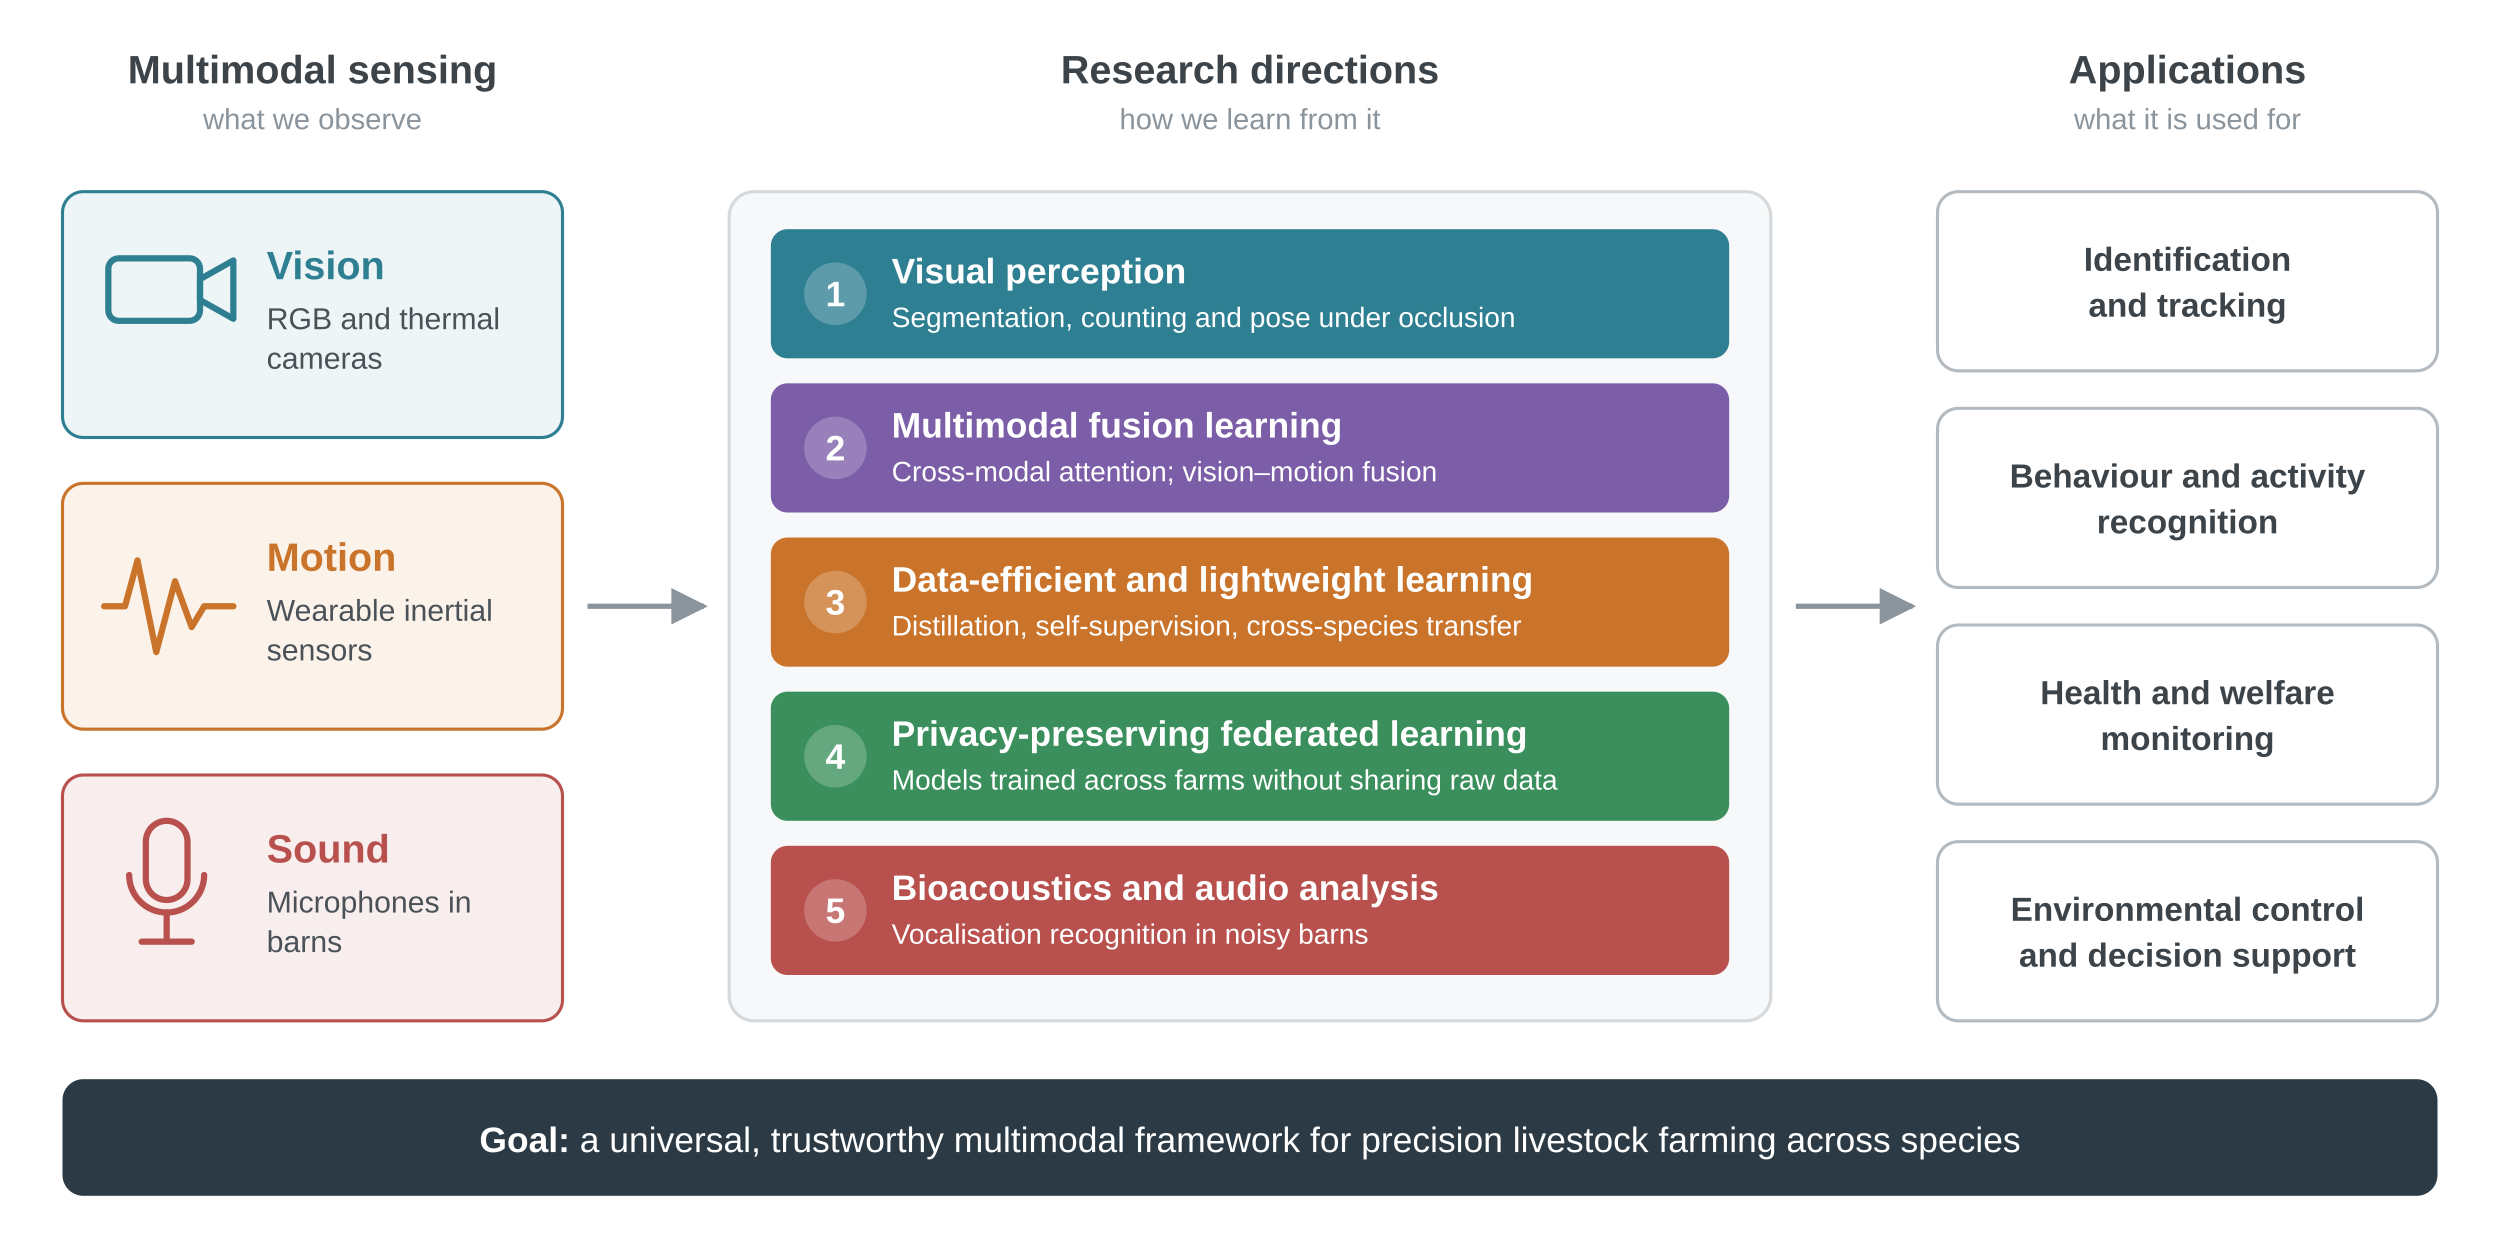
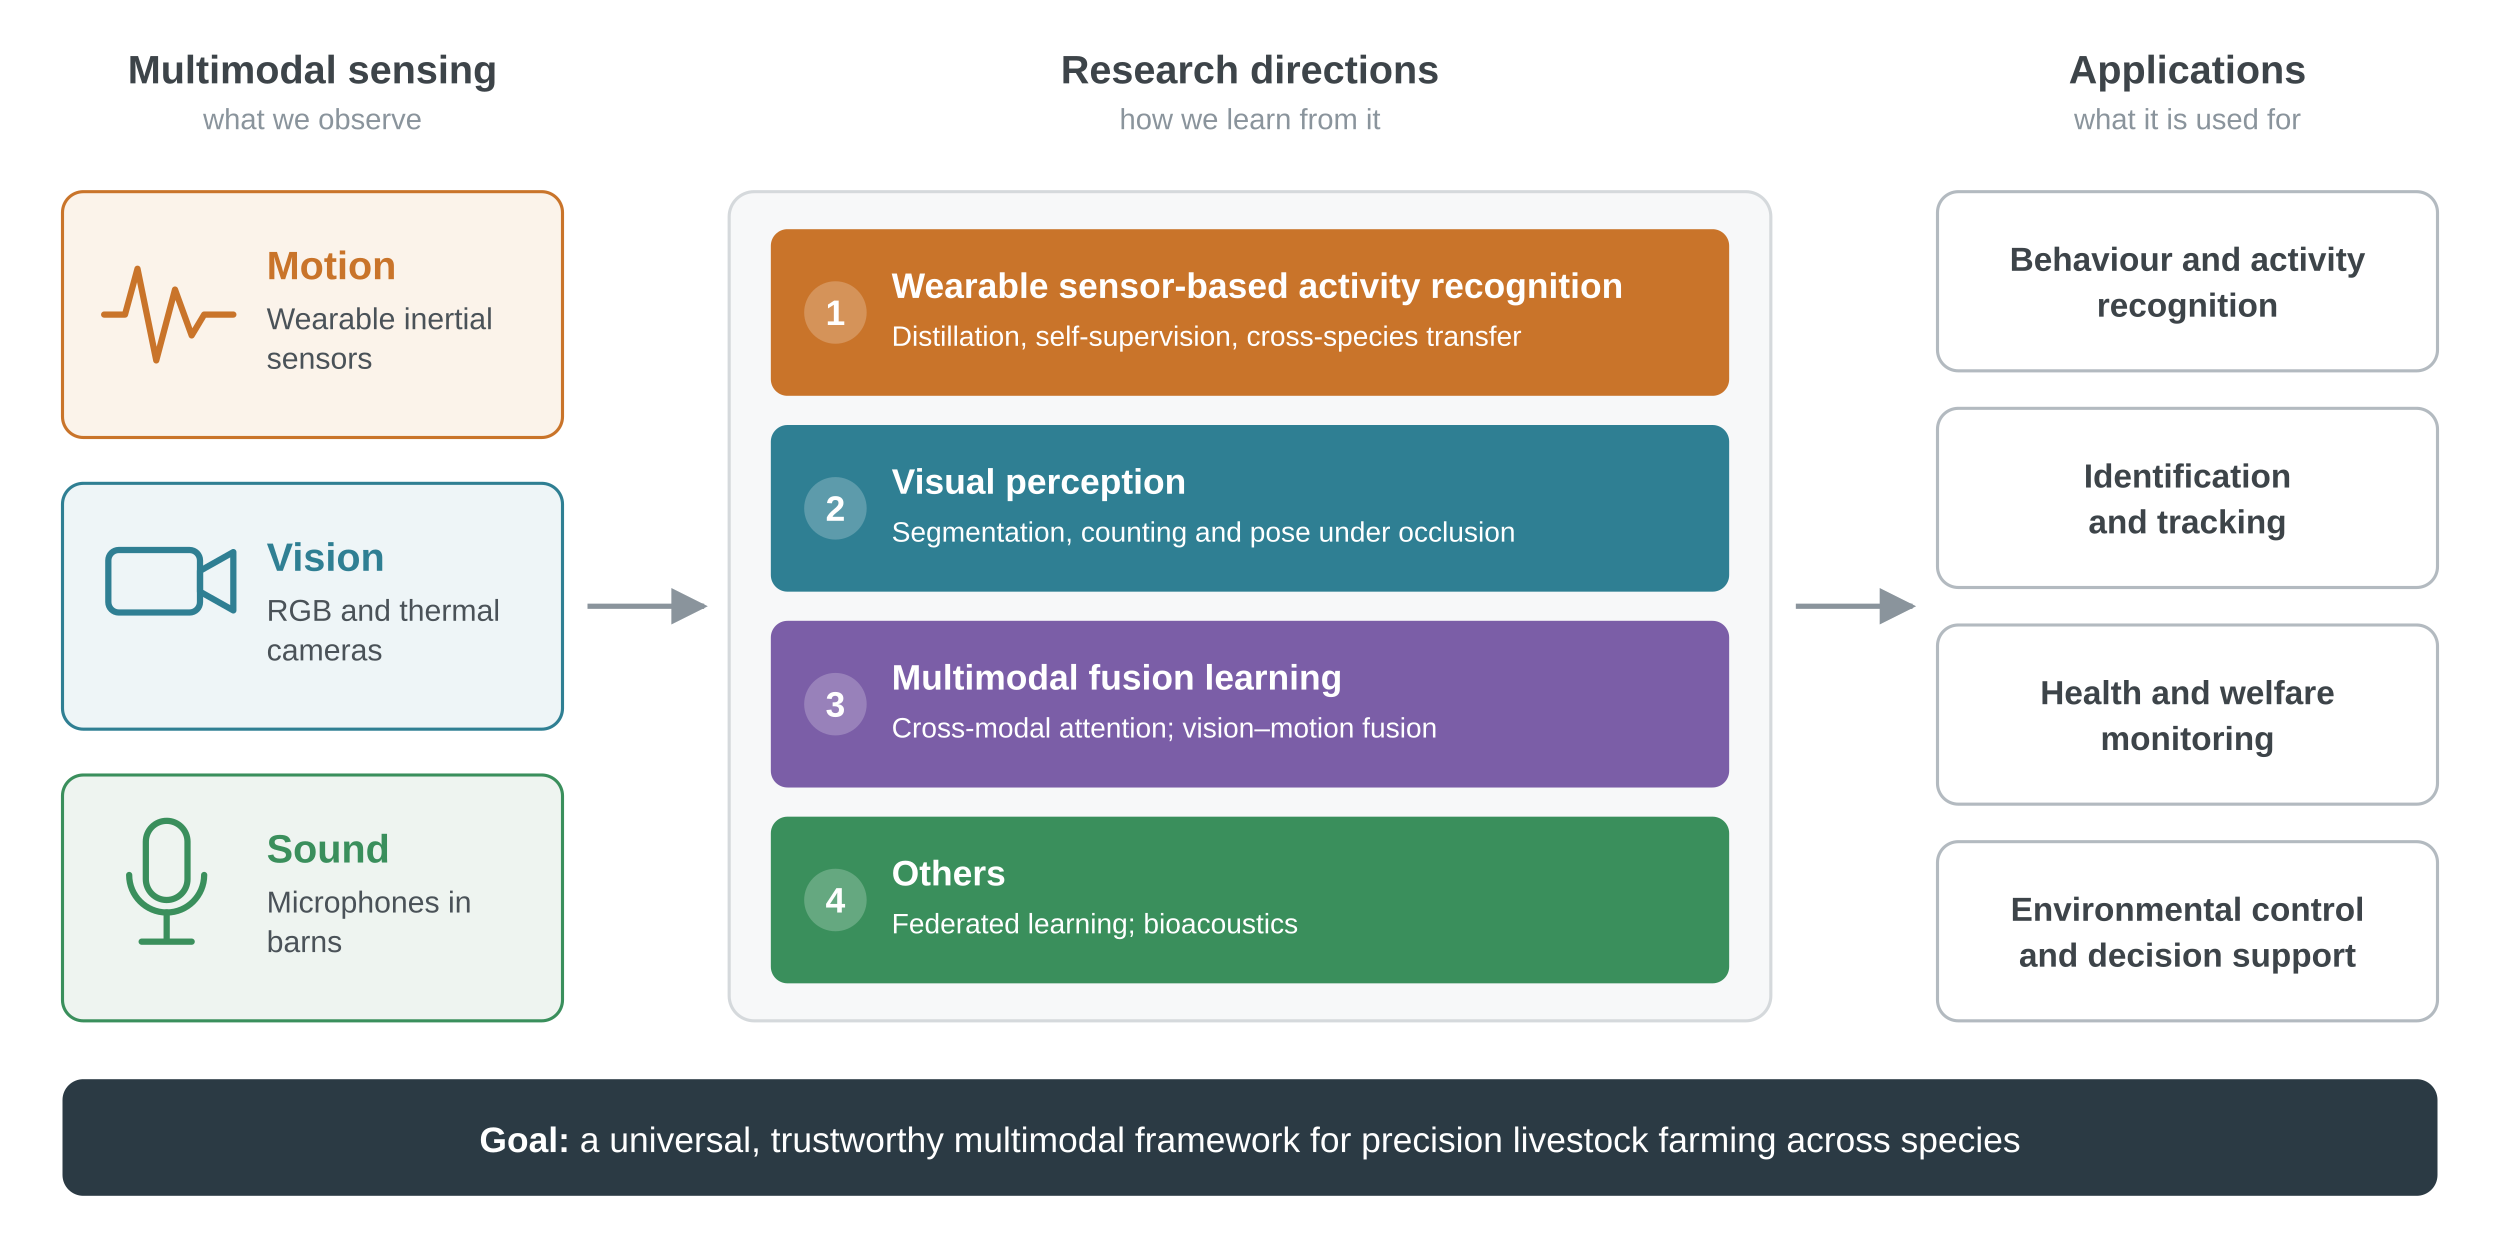
<svg xmlns="http://www.w3.org/2000/svg" viewBox="0 0 1200 600" font-family="'Segoe UI', 'Helvetica Neue', Arial, sans-serif" role="img" aria-labelledby="t d">
  <defs>
    <marker id="arrow" viewBox="0 0 10 10" refX="9" refY="5" markerWidth="7" markerHeight="7" orient="auto-start-reverse">
      <path d="M0 0 L10 5 L0 10 z" fill="#8a949c" />
    </marker>
  </defs>
  <rect width="1200" height="600" fill="#ffffff" />
  <g font-size="19" font-weight="700" fill="#3d4449" text-anchor="middle">
    <text x="150" y="40">Multimodal sensing</text>
    <text x="600" y="40">Research directions</text>
    <text x="1050" y="40">Applications</text>
  </g>
  <g fill="#8a949c" font-size="14" text-anchor="middle">
    <text x="150" y="62">what we observe</text>
    <text x="600" y="62">how we learn from it</text>
    <text x="1050" y="62">what it is used for</text>
  </g>
  <g>
-     <rect x="30" y="92" width="240" height="118" rx="10" fill="#eef5f7" stroke="#2f7f93" stroke-width="1.5" />
-     <g transform="translate(52,116)" fill="none" stroke="#2f7f93" stroke-width="3" stroke-linejoin="round">
+     <rect x="30" y="92" width="240" height="118" rx="10" fill="#fbf3ea" stroke="#c9742a" stroke-width="1.5" />
+     <path d="M50 151 h10 l6 -22 l9 44 l9 -34 l8 22 l6 -10 h14" fill="none" stroke="#c9742a" stroke-width="3" stroke-linejoin="round" stroke-linecap="round" />
+     <text x="128" y="134" font-size="19" font-weight="700" fill="#c9742a">Motion</text>
+     <text x="128" y="158" font-size="14.5" fill="#4a5258">Wearable inertial</text>
+     <text x="128" y="177" font-size="14.5" fill="#4a5258">sensors</text>
+     <rect x="30" y="232" width="240" height="118" rx="10" fill="#eef5f7" stroke="#2f7f93" stroke-width="1.5" />
+     <g transform="translate(52,256)" fill="none" stroke="#2f7f93" stroke-width="3" stroke-linejoin="round">
      <rect x="0" y="8" width="44" height="30" rx="5" />
      <path d="M44 18 L60 9 L60 37 L44 28 z" />
    </g>
-     <text x="128" y="134" font-size="19" font-weight="700" fill="#2f7f93">Vision</text>
-     <text x="128" y="158" font-size="14.5" fill="#4a5258">RGB and thermal</text>
-     <text x="128" y="177" font-size="14.5" fill="#4a5258">cameras</text>
-     <rect x="30" y="232" width="240" height="118" rx="10" fill="#fbf3ea" stroke="#c9742a" stroke-width="1.5" />
-     <path d="M50 291 h10 l6 -22 l9 44 l9 -34 l8 22 l6 -10 h14" fill="none" stroke="#c9742a" stroke-width="3" stroke-linejoin="round" stroke-linecap="round" />
-     <text x="128" y="274" font-size="19" font-weight="700" fill="#c9742a">Motion</text>
-     <text x="128" y="298" font-size="14.5" fill="#4a5258">Wearable inertial</text>
-     <text x="128" y="317" font-size="14.5" fill="#4a5258">sensors</text>
-     <rect x="30" y="372" width="240" height="118" rx="10" fill="#f9eeee" stroke="#b8504d" stroke-width="1.5" />
-     <g transform="translate(62,394)" fill="none" stroke="#b8504d" stroke-width="3" stroke-linecap="round">
+     <text x="128" y="274" font-size="19" font-weight="700" fill="#2f7f93">Vision</text>
+     <text x="128" y="298" font-size="14.5" fill="#4a5258">RGB and thermal</text>
+     <text x="128" y="317" font-size="14.5" fill="#4a5258">cameras</text>
+     <rect x="30" y="372" width="240" height="118" rx="10" fill="#eef4f0" stroke="#3a8f5c" stroke-width="1.5" />
+     <g transform="translate(62,394)" fill="none" stroke="#3a8f5c" stroke-width="3" stroke-linecap="round">
      <rect x="8" y="0" width="20" height="38" rx="10" />
      <path d="M0 26 a18 18 0 0 0 36 0" />
      <path d="M18 44 v14 M6 58 h24" />
    </g>
-     <text x="128" y="414" font-size="19" font-weight="700" fill="#b8504d">Sound</text>
+     <text x="128" y="414" font-size="19" font-weight="700" fill="#3a8f5c">Sound</text>
    <text x="128" y="438" font-size="14.5" fill="#4a5258">Microphones in</text>
    <text x="128" y="457" font-size="14.5" fill="#4a5258">barns</text>
  </g>
  <g stroke="#8a949c" stroke-width="2.5" fill="none" marker-end="url(#arrow)">
    <path d="M282 291 H338" />
    <path d="M862 291 H918" />
  </g>
  <g>
    <rect x="350" y="92" width="500" height="398" rx="12" fill="#f7f8f9" stroke="#d5d9dc" stroke-width="1.5" />
    <g font-size="17" font-weight="700" fill="#ffffff">
-       <rect x="370" y="110" width="460" height="62" rx="8" fill="#2f7f93" />
-       <circle cx="401" cy="141" r="15" fill="#ffffff" fill-opacity="0.22" />
-       <text x="401" y="147" text-anchor="middle">1</text>
-       <text x="428" y="136">Visual perception</text>
-       <rect x="370" y="184" width="460" height="62" rx="8" fill="#7b5ea7" />
-       <circle cx="401" cy="215" r="15" fill="#ffffff" fill-opacity="0.22" />
-       <text x="401" y="221" text-anchor="middle">2</text>
-       <text x="428" y="210">Multimodal fusion learning</text>
-       <rect x="370" y="258" width="460" height="62" rx="8" fill="#c9742a" />
-       <circle cx="401" cy="289" r="15" fill="#ffffff" fill-opacity="0.22" />
-       <text x="401" y="295" text-anchor="middle">3</text>
-       <text x="428" y="284">Data-efficient and lightweight learning</text>
-       <rect x="370" y="332" width="460" height="62" rx="8" fill="#3a8f5c" />
-       <circle cx="401" cy="363" r="15" fill="#ffffff" fill-opacity="0.22" />
-       <text x="401" y="369" text-anchor="middle">4</text>
-       <text x="428" y="358">Privacy-preserving federated learning</text>
-       <rect x="370" y="406" width="460" height="62" rx="8" fill="#b8504d" />
-       <circle cx="401" cy="437" r="15" fill="#ffffff" fill-opacity="0.22" />
-       <text x="401" y="443" text-anchor="middle">5</text>
-       <text x="428" y="432">Bioacoustics and audio analysis</text>
+       <rect x="370" y="110" width="460" height="80" rx="8" fill="#c9742a" />
+       <circle cx="401" cy="150" r="15" fill="#ffffff" fill-opacity="0.22" />
+       <text x="401" y="156" text-anchor="middle">1</text>
+       <text x="428" y="143">Wearable sensor-based activity recognition</text>
+       <rect x="370" y="204" width="460" height="80" rx="8" fill="#2f7f93" />
+       <circle cx="401" cy="244" r="15" fill="#ffffff" fill-opacity="0.22" />
+       <text x="401" y="250" text-anchor="middle">2</text>
+       <text x="428" y="237">Visual perception</text>
+       <rect x="370" y="298" width="460" height="80" rx="8" fill="#7b5ea7" />
+       <circle cx="401" cy="338" r="15" fill="#ffffff" fill-opacity="0.22" />
+       <text x="401" y="344" text-anchor="middle">3</text>
+       <text x="428" y="331">Multimodal fusion learning</text>
+       <rect x="370" y="392" width="460" height="80" rx="8" fill="#3a8f5c" />
+       <circle cx="401" cy="432" r="15" fill="#ffffff" fill-opacity="0.22" />
+       <text x="401" y="438" text-anchor="middle">4</text>
+       <text x="428" y="425">Others</text>
    </g>
    <g font-size="13.5" fill="#ffffff">
-       <text x="428" y="157">Segmentation, counting and pose under occlusion</text>
-       <text x="428" y="231">Cross-modal attention; vision–motion fusion</text>
-       <text x="428" y="305">Distillation, self-supervision, cross-species transfer</text>
-       <text x="428" y="379">Models trained across farms without sharing raw data</text>
-       <text x="428" y="453">Vocalisation recognition in noisy barns</text>
+       <text x="428" y="166">Distillation, self-supervision, cross-species transfer</text>
+       <text x="428" y="260">Segmentation, counting and pose under occlusion</text>
+       <text x="428" y="354">Cross-modal attention; vision–motion fusion</text>
+       <text x="428" y="448">Federated learning; bioacoustics</text>
    </g>
  </g>
  <g font-size="16" font-weight="700" fill="#3d4449">
    <rect x="930" y="92" width="240" height="86" rx="10" fill="#ffffff" stroke="#b3bac0" stroke-width="1.5" />
-     <text x="1050" y="130" text-anchor="middle">Identification</text>
-     <text x="1050" y="152" text-anchor="middle">and tracking</text>
+     <text x="1050" y="130" text-anchor="middle">Behaviour and activity</text>
+     <text x="1050" y="152" text-anchor="middle">recognition</text>
    <rect x="930" y="196" width="240" height="86" rx="10" fill="#ffffff" stroke="#b3bac0" stroke-width="1.5" />
-     <text x="1050" y="234" text-anchor="middle">Behaviour and activity</text>
-     <text x="1050" y="256" text-anchor="middle">recognition</text>
+     <text x="1050" y="234" text-anchor="middle">Identification</text>
+     <text x="1050" y="256" text-anchor="middle">and tracking</text>
    <rect x="930" y="300" width="240" height="86" rx="10" fill="#ffffff" stroke="#b3bac0" stroke-width="1.5" />
    <text x="1050" y="338" text-anchor="middle">Health and welfare</text>
    <text x="1050" y="360" text-anchor="middle">monitoring</text>
    <rect x="930" y="404" width="240" height="86" rx="10" fill="#ffffff" stroke="#b3bac0" stroke-width="1.5" />
    <text x="1050" y="442" text-anchor="middle">Environmental control</text>
    <text x="1050" y="464" text-anchor="middle">and decision support</text>
  </g>
  <rect x="30" y="518" width="1140" height="56" rx="10" fill="#2b3a44" />
  <text x="600" y="553" font-size="17" fill="#ffffff" text-anchor="middle">
    <tspan font-weight="700">Goal:</tspan> a universal, trustworthy multimodal framework for precision livestock farming across species</text>
</svg>
